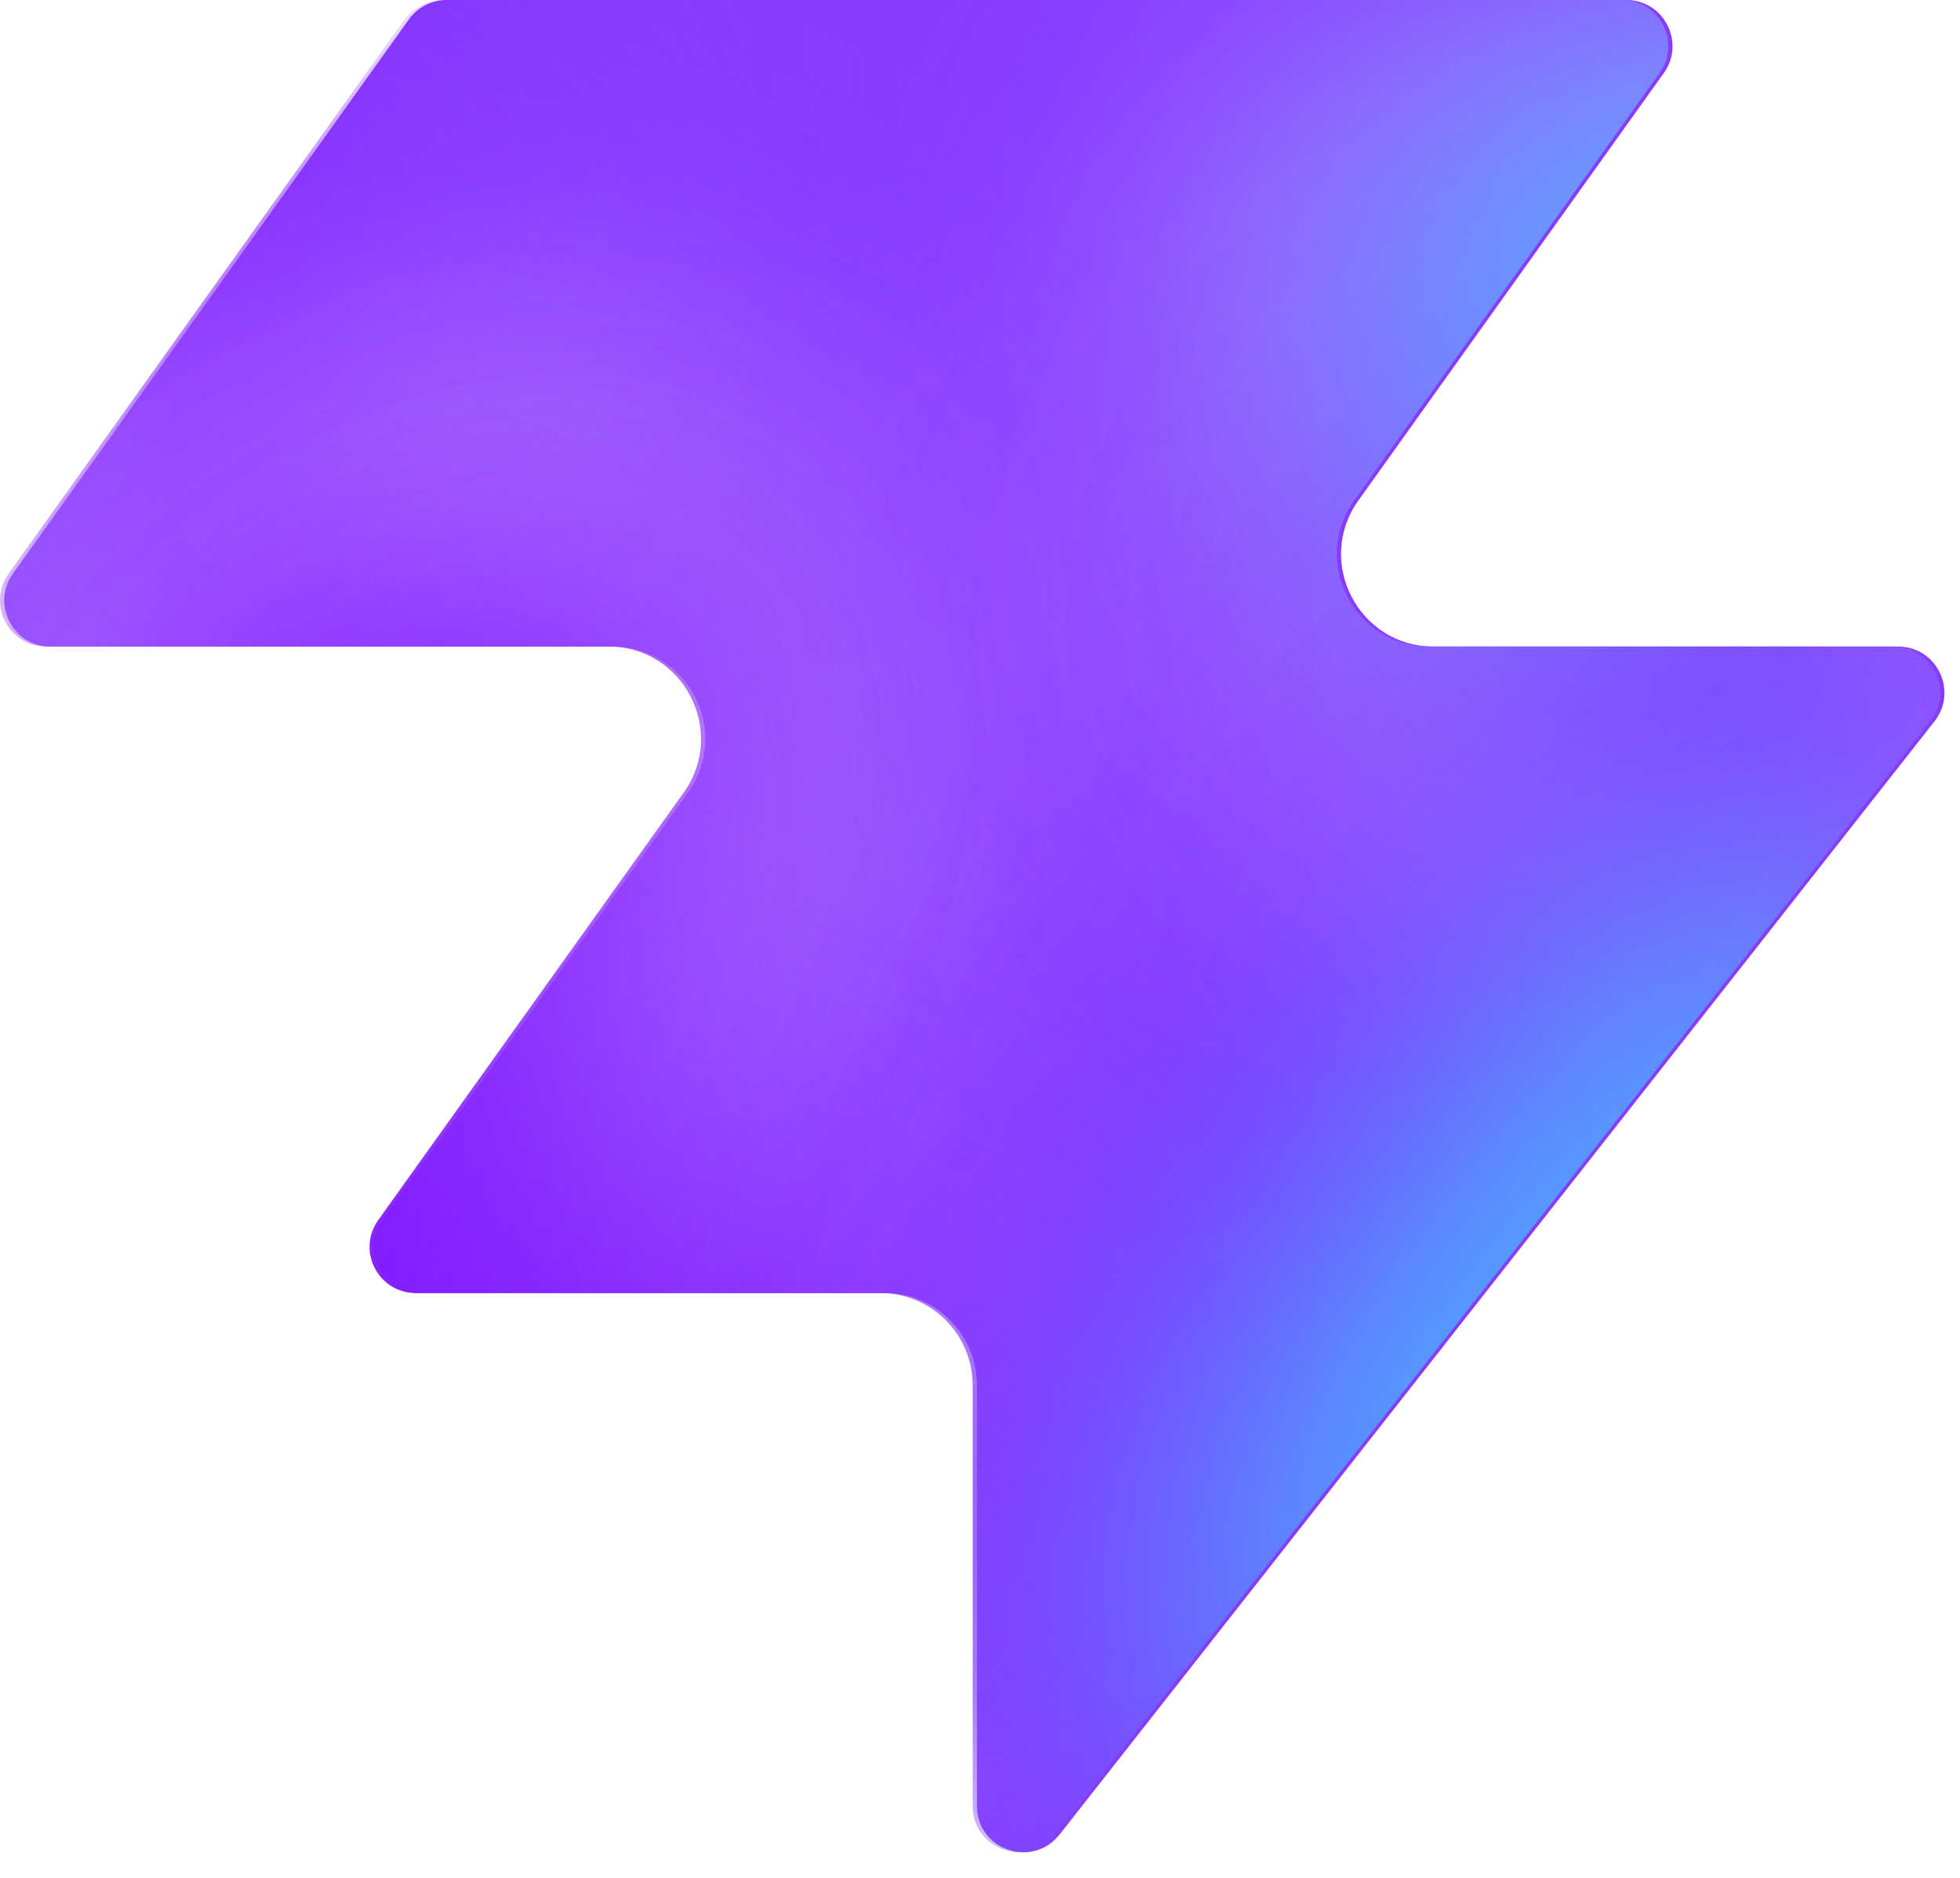
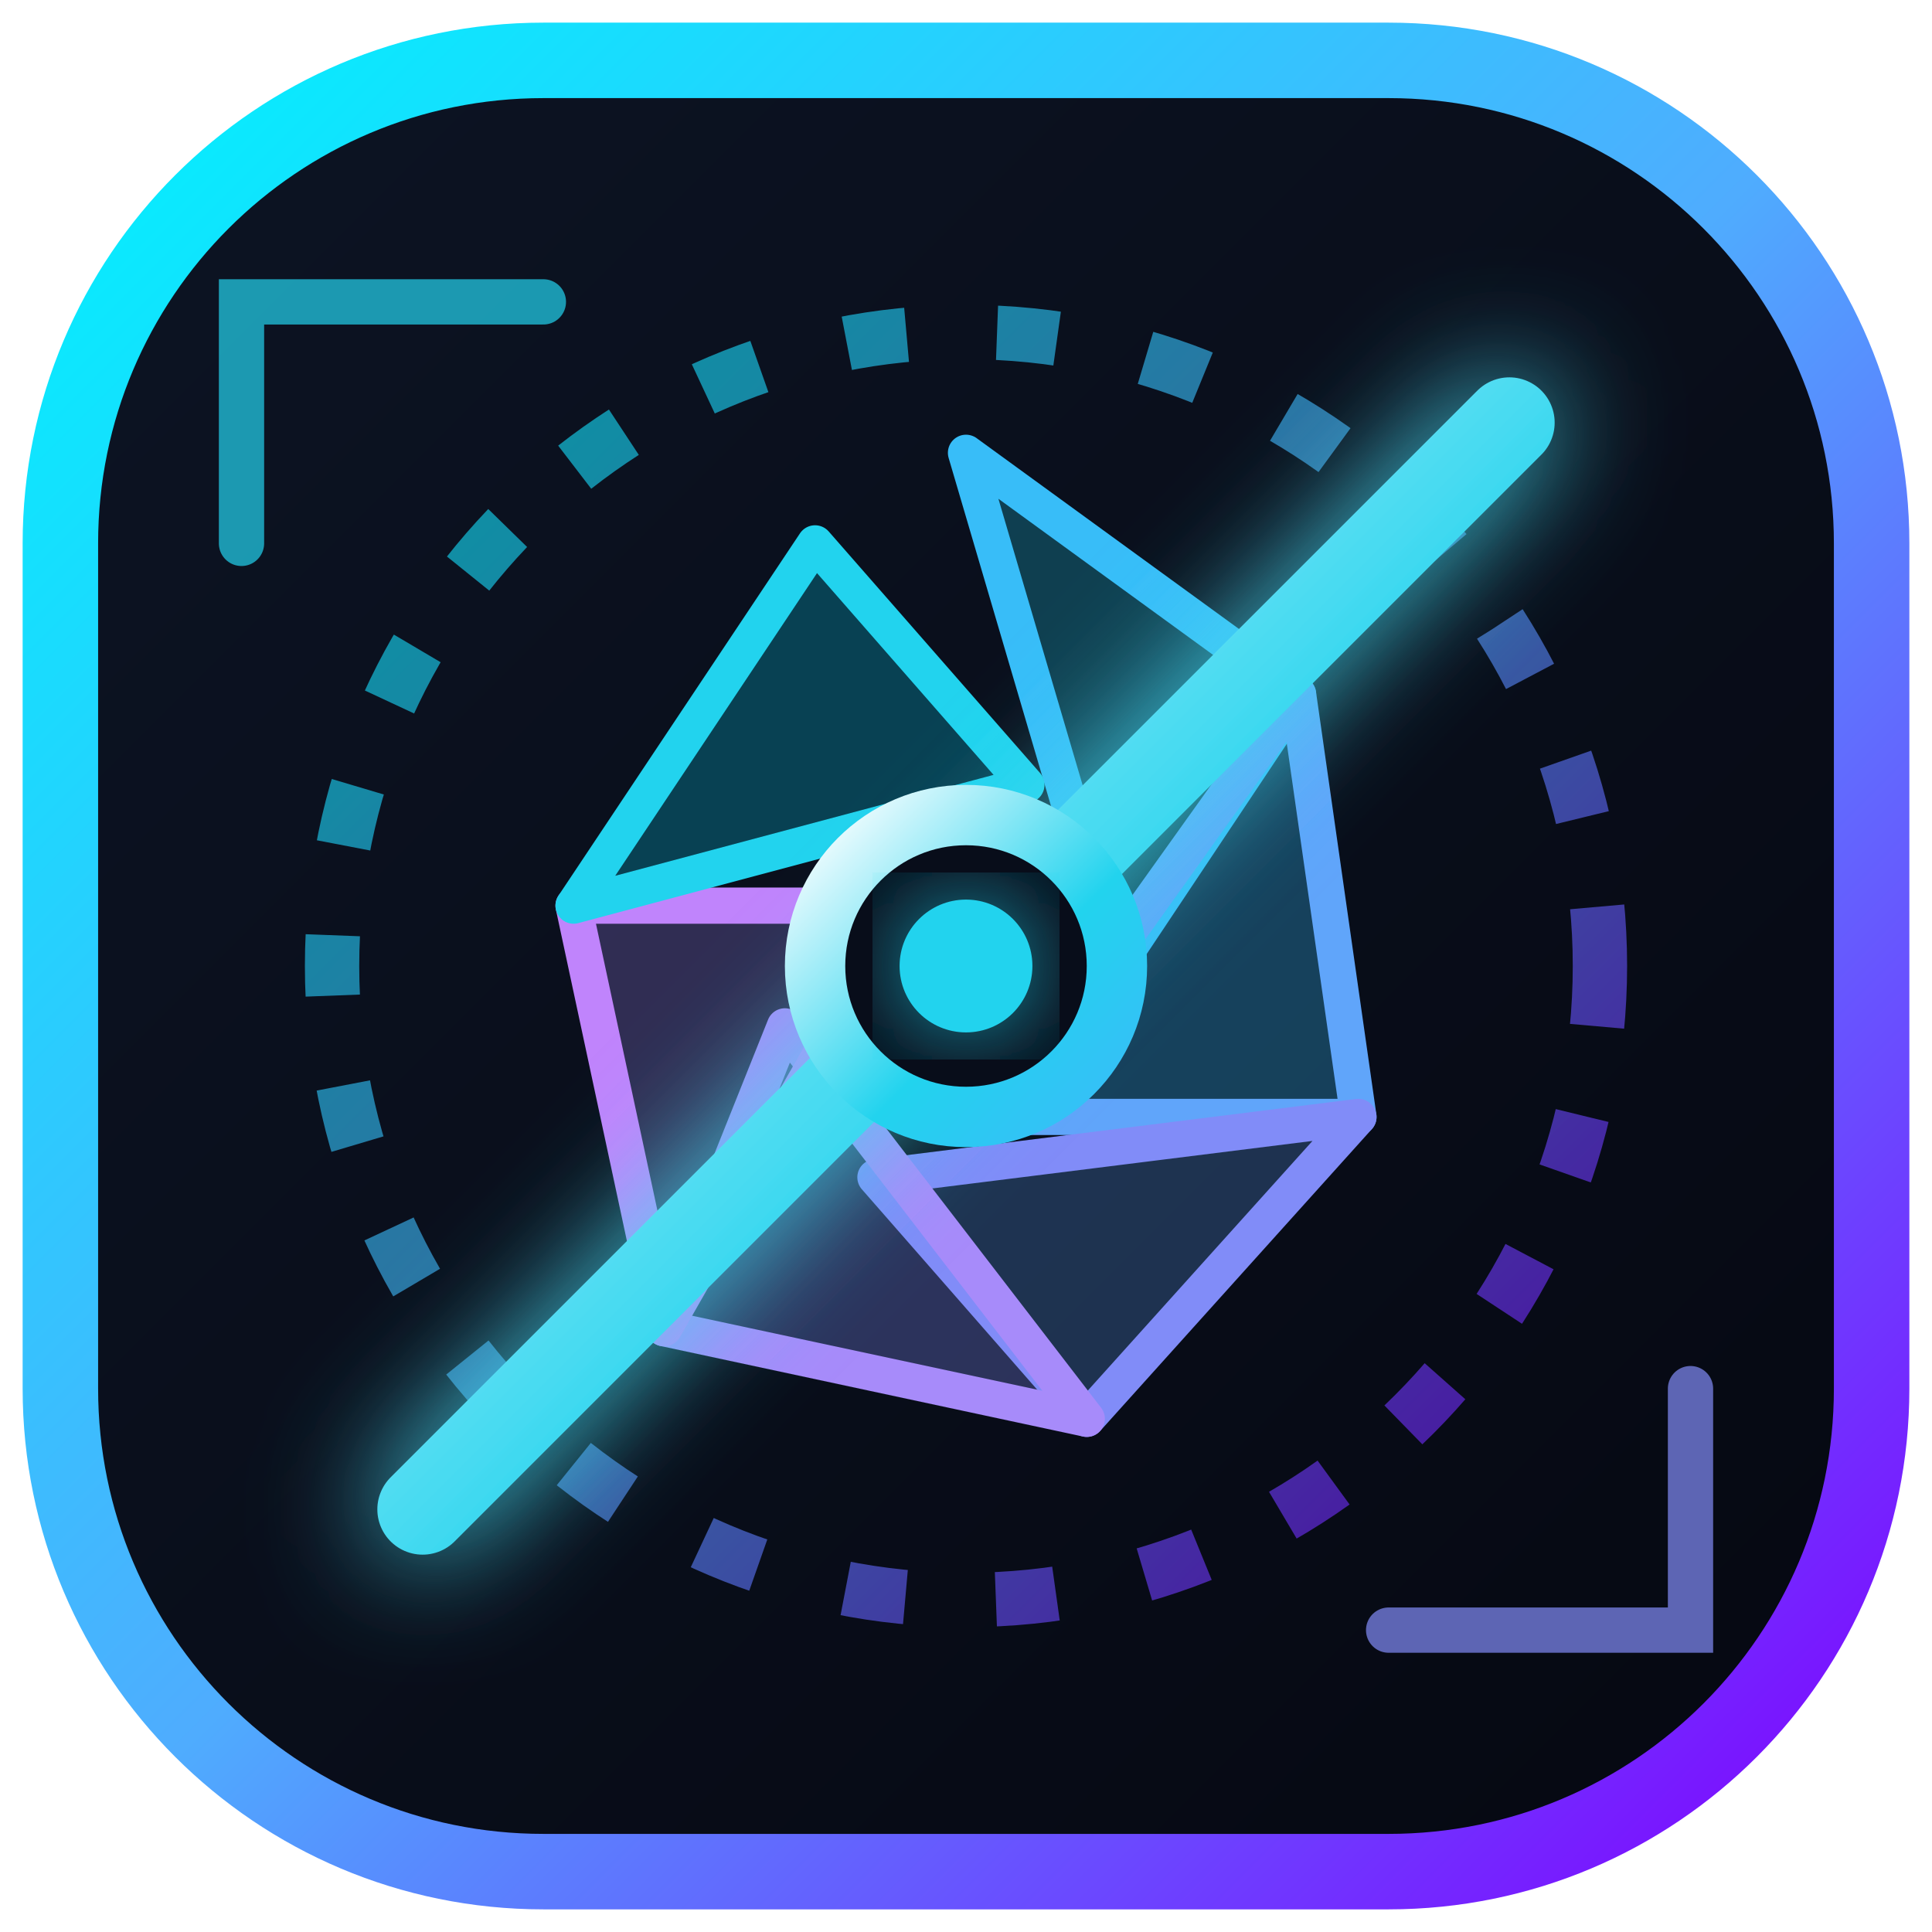
- <svg xmlns="http://www.w3.org/2000/svg" width="48" height="46" fill="none" viewBox="0 0 48 46">
-   <path fill="#863bff" d="M25.946 44.938c-.664.845-2.021.375-2.021-.698V33.937a2.26 2.26 0 0 0-2.262-2.262H10.287c-.92 0-1.456-1.04-.92-1.788l7.48-10.471c1.07-1.497 0-3.578-1.842-3.578H1.237c-.92 0-1.456-1.04-.92-1.788L10.013.474c.214-.297.556-.474.92-.474h28.894c.92 0 1.456 1.04.92 1.788l-7.48 10.471c-1.07 1.498 0 3.579 1.842 3.579h11.377c.943 0 1.473 1.088.89 1.83L25.947 44.94z" style="fill:#863bff;fill:color(display-p3 .525 .23 1);fill-opacity:1" />
-   <mask id="a" width="48" height="46" x="0" y="0" maskUnits="userSpaceOnUse" style="mask-type:alpha">
-     <path fill="#000" d="M25.842 44.938c-.664.844-2.021.375-2.021-.698V33.937a2.26 2.26 0 0 0-2.262-2.262H10.183c-.92 0-1.456-1.04-.92-1.788l7.48-10.471c1.07-1.498 0-3.579-1.842-3.579H1.133c-.92 0-1.456-1.04-.92-1.787L9.91.473c.214-.297.556-.474.92-.474h28.894c.92 0 1.456 1.04.92 1.788l-7.48 10.471c-1.07 1.498 0 3.578 1.842 3.578h11.377c.943 0 1.473 1.088.89 1.832L25.843 44.94z" style="fill:#000;fill-opacity:1" />
-   </mask>
-   <g mask="url(#a)">
-     <g filter="url(#b)">
-       <ellipse cx="5.508" cy="14.704" fill="#ede6ff" rx="5.508" ry="14.704" style="fill:#ede6ff;fill:color(display-p3 .927 .903 1);fill-opacity:1" transform="matrix(.00324 1 1 -.00324 -4.47 31.516)" />
-     </g>
-     <g filter="url(#c)">
-       <ellipse cx="10.399" cy="29.851" fill="#ede6ff" rx="10.399" ry="29.851" style="fill:#ede6ff;fill:color(display-p3 .927 .903 1);fill-opacity:1" transform="matrix(.00324 1 1 -.00324 -39.328 7.883)" />
-     </g>
-     <g filter="url(#d)">
-       <ellipse cx="5.508" cy="30.487" fill="#7e14ff" rx="5.508" ry="30.487" style="fill:#7e14ff;fill:color(display-p3 .492 .077 1);fill-opacity:1" transform="rotate(89.814 -25.913 -14.639)scale(1 -1)" />
-     </g>
-     <g filter="url(#e)">
-       <ellipse cx="5.508" cy="30.599" fill="#7e14ff" rx="5.508" ry="30.599" style="fill:#7e14ff;fill:color(display-p3 .492 .077 1);fill-opacity:1" transform="rotate(89.814 -32.644 -3.334)scale(1 -1)" />
-     </g>
-     <g filter="url(#f)">
-       <ellipse cx="5.508" cy="30.599" fill="#7e14ff" rx="5.508" ry="30.599" style="fill:#7e14ff;fill:color(display-p3 .492 .077 1);fill-opacity:1" transform="matrix(.00324 1 1 -.00324 -34.34 30.47)" />
-     </g>
-     <g filter="url(#g)">
-       <ellipse cx="14.072" cy="22.078" fill="#ede6ff" rx="14.072" ry="22.078" style="fill:#ede6ff;fill:color(display-p3 .927 .903 1);fill-opacity:1" transform="rotate(93.35 24.506 48.493)scale(-1 1)" />
-     </g>
-     <g filter="url(#h)">
-       <ellipse cx="3.47" cy="21.501" fill="#7e14ff" rx="3.47" ry="21.501" style="fill:#7e14ff;fill:color(display-p3 .492 .077 1);fill-opacity:1" transform="rotate(89.009 28.708 47.59)scale(-1 1)" />
-     </g>
-     <g filter="url(#i)">
-       <ellipse cx="3.47" cy="21.501" fill="#7e14ff" rx="3.47" ry="21.501" style="fill:#7e14ff;fill:color(display-p3 .492 .077 1);fill-opacity:1" transform="rotate(89.009 28.708 47.59)scale(-1 1)" />
-     </g>
-     <g filter="url(#j)">
-       <ellipse cx=".387" cy="8.972" fill="#7e14ff" rx="4.407" ry="29.108" style="fill:#7e14ff;fill:color(display-p3 .492 .077 1);fill-opacity:1" transform="rotate(39.51 .387 8.972)" />
-     </g>
-     <g filter="url(#k)">
-       <ellipse cx="47.523" cy="-6.092" fill="#7e14ff" rx="4.407" ry="29.108" style="fill:#7e14ff;fill:color(display-p3 .492 .077 1);fill-opacity:1" transform="rotate(37.892 47.523 -6.092)" />
-     </g>
-     <g filter="url(#l)">
-       <ellipse cx="41.412" cy="6.333" fill="#47bfff" rx="5.971" ry="9.665" style="fill:#47bfff;fill:color(display-p3 .28 .748 1);fill-opacity:1" transform="rotate(37.892 41.412 6.333)" />
-     </g>
-     <g filter="url(#m)">
-       <ellipse cx="-1.879" cy="38.332" fill="#7e14ff" rx="4.407" ry="29.108" style="fill:#7e14ff;fill:color(display-p3 .492 .077 1);fill-opacity:1" transform="rotate(37.892 -1.88 38.332)" />
-     </g>
-     <g filter="url(#n)">
-       <ellipse cx="-1.879" cy="38.332" fill="#7e14ff" rx="4.407" ry="29.108" style="fill:#7e14ff;fill:color(display-p3 .492 .077 1);fill-opacity:1" transform="rotate(37.892 -1.88 38.332)" />
-     </g>
-     <g filter="url(#o)">
-       <ellipse cx="35.651" cy="29.907" fill="#7e14ff" rx="4.407" ry="29.108" style="fill:#7e14ff;fill:color(display-p3 .492 .077 1);fill-opacity:1" transform="rotate(37.892 35.651 29.907)" />
-     </g>
-     <g filter="url(#p)">
-       <ellipse cx="38.418" cy="32.4" fill="#47bfff" rx="5.971" ry="15.297" style="fill:#47bfff;fill:color(display-p3 .28 .748 1);fill-opacity:1" transform="rotate(37.892 38.418 32.4)" />
-     </g>
-   </g>
+ <svg xmlns="http://www.w3.org/2000/svg" viewBox="0 0 64 64" fill="none">
  <defs>
-     <filter id="b" width="60.045" height="41.654" x="-19.77" y="16.149" color-interpolation-filters="sRGB" filterUnits="userSpaceOnUse">
-       <feFlood flood-opacity="0" result="BackgroundImageFix" />
-       <feBlend in="SourceGraphic" in2="BackgroundImageFix" result="shape" />
-       <feGaussianBlur result="effect1_foregroundBlur_2002_17158" stdDeviation="7.659" />
-     </filter>
-     <filter id="c" width="90.34" height="51.437" x="-54.613" y="-7.533" color-interpolation-filters="sRGB" filterUnits="userSpaceOnUse">
-       <feFlood flood-opacity="0" result="BackgroundImageFix" />
-       <feBlend in="SourceGraphic" in2="BackgroundImageFix" result="shape" />
-       <feGaussianBlur result="effect1_foregroundBlur_2002_17158" stdDeviation="7.659" />
-     </filter>
-     <filter id="d" width="79.355" height="29.4" x="-49.64" y="2.03" color-interpolation-filters="sRGB" filterUnits="userSpaceOnUse">
-       <feFlood flood-opacity="0" result="BackgroundImageFix" />
-       <feBlend in="SourceGraphic" in2="BackgroundImageFix" result="shape" />
-       <feGaussianBlur result="effect1_foregroundBlur_2002_17158" stdDeviation="4.596" />
-     </filter>
-     <filter id="e" width="79.579" height="29.4" x="-45.045" y="20.029" color-interpolation-filters="sRGB" filterUnits="userSpaceOnUse">
-       <feFlood flood-opacity="0" result="BackgroundImageFix" />
-       <feBlend in="SourceGraphic" in2="BackgroundImageFix" result="shape" />
-       <feGaussianBlur result="effect1_foregroundBlur_2002_17158" stdDeviation="4.596" />
-     </filter>
-     <filter id="f" width="79.579" height="29.4" x="-43.513" y="21.178" color-interpolation-filters="sRGB" filterUnits="userSpaceOnUse">
-       <feFlood flood-opacity="0" result="BackgroundImageFix" />
-       <feBlend in="SourceGraphic" in2="BackgroundImageFix" result="shape" />
-       <feGaussianBlur result="effect1_foregroundBlur_2002_17158" stdDeviation="4.596" />
-     </filter>
-     <filter id="g" width="74.749" height="58.852" x="15.756" y="-17.901" color-interpolation-filters="sRGB" filterUnits="userSpaceOnUse">
-       <feFlood flood-opacity="0" result="BackgroundImageFix" />
-       <feBlend in="SourceGraphic" in2="BackgroundImageFix" result="shape" />
-       <feGaussianBlur result="effect1_foregroundBlur_2002_17158" stdDeviation="7.659" />
-     </filter>
-     <filter id="h" width="61.377" height="25.362" x="23.548" y="2.284" color-interpolation-filters="sRGB" filterUnits="userSpaceOnUse">
-       <feFlood flood-opacity="0" result="BackgroundImageFix" />
-       <feBlend in="SourceGraphic" in2="BackgroundImageFix" result="shape" />
-       <feGaussianBlur result="effect1_foregroundBlur_2002_17158" stdDeviation="4.596" />
-     </filter>
-     <filter id="i" width="61.377" height="25.362" x="23.548" y="2.284" color-interpolation-filters="sRGB" filterUnits="userSpaceOnUse">
-       <feFlood flood-opacity="0" result="BackgroundImageFix" />
-       <feBlend in="SourceGraphic" in2="BackgroundImageFix" result="shape" />
-       <feGaussianBlur result="effect1_foregroundBlur_2002_17158" stdDeviation="4.596" />
-     </filter>
-     <filter id="j" width="56.045" height="63.649" x="-27.636" y="-22.853" color-interpolation-filters="sRGB" filterUnits="userSpaceOnUse">
-       <feFlood flood-opacity="0" result="BackgroundImageFix" />
-       <feBlend in="SourceGraphic" in2="BackgroundImageFix" result="shape" />
-       <feGaussianBlur result="effect1_foregroundBlur_2002_17158" stdDeviation="4.596" />
-     </filter>
-     <filter id="k" width="54.814" height="64.646" x="20.116" y="-38.415" color-interpolation-filters="sRGB" filterUnits="userSpaceOnUse">
-       <feFlood flood-opacity="0" result="BackgroundImageFix" />
-       <feBlend in="SourceGraphic" in2="BackgroundImageFix" result="shape" />
-       <feGaussianBlur result="effect1_foregroundBlur_2002_17158" stdDeviation="4.596" />
-     </filter>
-     <filter id="l" width="33.541" height="35.313" x="24.641" y="-11.323" color-interpolation-filters="sRGB" filterUnits="userSpaceOnUse">
-       <feFlood flood-opacity="0" result="BackgroundImageFix" />
-       <feBlend in="SourceGraphic" in2="BackgroundImageFix" result="shape" />
-       <feGaussianBlur result="effect1_foregroundBlur_2002_17158" stdDeviation="4.596" />
-     </filter>
-     <filter id="m" width="54.814" height="64.646" x="-29.286" y="6.009" color-interpolation-filters="sRGB" filterUnits="userSpaceOnUse">
-       <feFlood flood-opacity="0" result="BackgroundImageFix" />
-       <feBlend in="SourceGraphic" in2="BackgroundImageFix" result="shape" />
-       <feGaussianBlur result="effect1_foregroundBlur_2002_17158" stdDeviation="4.596" />
-     </filter>
-     <filter id="n" width="54.814" height="64.646" x="-29.286" y="6.009" color-interpolation-filters="sRGB" filterUnits="userSpaceOnUse">
-       <feFlood flood-opacity="0" result="BackgroundImageFix" />
-       <feBlend in="SourceGraphic" in2="BackgroundImageFix" result="shape" />
-       <feGaussianBlur result="effect1_foregroundBlur_2002_17158" stdDeviation="4.596" />
-     </filter>
-     <filter id="o" width="54.814" height="64.646" x="8.244" y="-2.416" color-interpolation-filters="sRGB" filterUnits="userSpaceOnUse">
-       <feFlood flood-opacity="0" result="BackgroundImageFix" />
-       <feBlend in="SourceGraphic" in2="BackgroundImageFix" result="shape" />
-       <feGaussianBlur result="effect1_foregroundBlur_2002_17158" stdDeviation="4.596" />
-     </filter>
-     <filter id="p" width="39.409" height="43.623" x="18.713" y="10.588" color-interpolation-filters="sRGB" filterUnits="userSpaceOnUse">
-       <feFlood flood-opacity="0" result="BackgroundImageFix" />
-       <feBlend in="SourceGraphic" in2="BackgroundImageFix" result="shape" />
-       <feGaussianBlur result="effect1_foregroundBlur_2002_17158" stdDeviation="4.596" />
+     <linearGradient id="shieldGrad" x1="0%" y1="0%" x2="100%" y2="100%">
+       <stop offset="0%" stop-color="#00f2fe" />
+       <stop offset="50%" stop-color="#4facfe" />
+       <stop offset="100%" stop-color="#7f00ff" />
+     </linearGradient>
+     <linearGradient id="bgGrad" x1="0%" y1="0%" x2="100%" y2="100%">
+       <stop offset="0%" stop-color="#0d1424" />
+       <stop offset="100%" stop-color="#050811" />
+     </linearGradient>
+     <linearGradient id="sliceGrad" x1="0%" y1="0%" x2="100%" y2="100%">
+       <stop offset="0%" stop-color="#ffffff" />
+       <stop offset="60%" stop-color="#22d3ee" />
+       <stop offset="100%" stop-color="#38bdf8" />
+     </linearGradient>
+     <filter id="glow" x="-20%" y="-20%" width="140%" height="140%">
+       <feGaussianBlur stdDeviation="2" result="blur" />
+       <feComposite in="SourceGraphic" in2="blur" operator="over" />
    </filter>
  </defs>
+   <rect x="2" y="2" width="60" height="60" rx="16" fill="url(#bgGrad)" stroke="url(#shieldGrad)" stroke-width="2.5" />
+   <circle cx="32" cy="32" r="21" stroke="url(#shieldGrad)" stroke-width="1.8" stroke-dasharray="2 3" opacity="0.6" />
+   <path d="M32 15 L43 23 L37 32 Z" fill="#22d3ee" fill-opacity="0.25" stroke="#38bdf8" stroke-width="1.2" stroke-linejoin="round" />
+   <path d="M43 23 L45 37 L33 37 Z" fill="#38bdf8" fill-opacity="0.3" stroke="#60a5fa" stroke-width="1.2" stroke-linejoin="round" />
+   <path d="M45 37 L36 47 L29 39 Z" fill="#60a5fa" fill-opacity="0.25" stroke="#818cf8" stroke-width="1.2" stroke-linejoin="round" />
+   <path d="M36 47 L22 44 L26 34 Z" fill="#818cf8" fill-opacity="0.3" stroke="#a78bfa" stroke-width="1.2" stroke-linejoin="round" />
+   <path d="M22 44 L19 30 L30 30 Z" fill="#a78bfa" fill-opacity="0.25" stroke="#c084fc" stroke-width="1.2" stroke-linejoin="round" />
+   <path d="M19 30 L27 18 L34 26 Z" fill="#06b6d4" fill-opacity="0.3" stroke="#22d3ee" stroke-width="1.2" stroke-linejoin="round" />
+   <line x1="14" y1="50" x2="50" y2="14" stroke="url(#sliceGrad)" stroke-width="3" stroke-linecap="round" filter="url(#glow)" />
+   <circle cx="32" cy="32" r="5" fill="#080d1a" stroke="url(#sliceGrad)" stroke-width="2" />
+   <circle cx="32" cy="32" r="2.2" fill="#22d3ee" filter="url(#glow)" />
+   <path d="M8 18 V10 H18" stroke="#22d3ee" stroke-width="1.5" stroke-linecap="round" opacity="0.7" />
+   <path d="M56 46 V54 H46" stroke="#818cf8" stroke-width="1.5" stroke-linecap="round" opacity="0.7" />
</svg>
